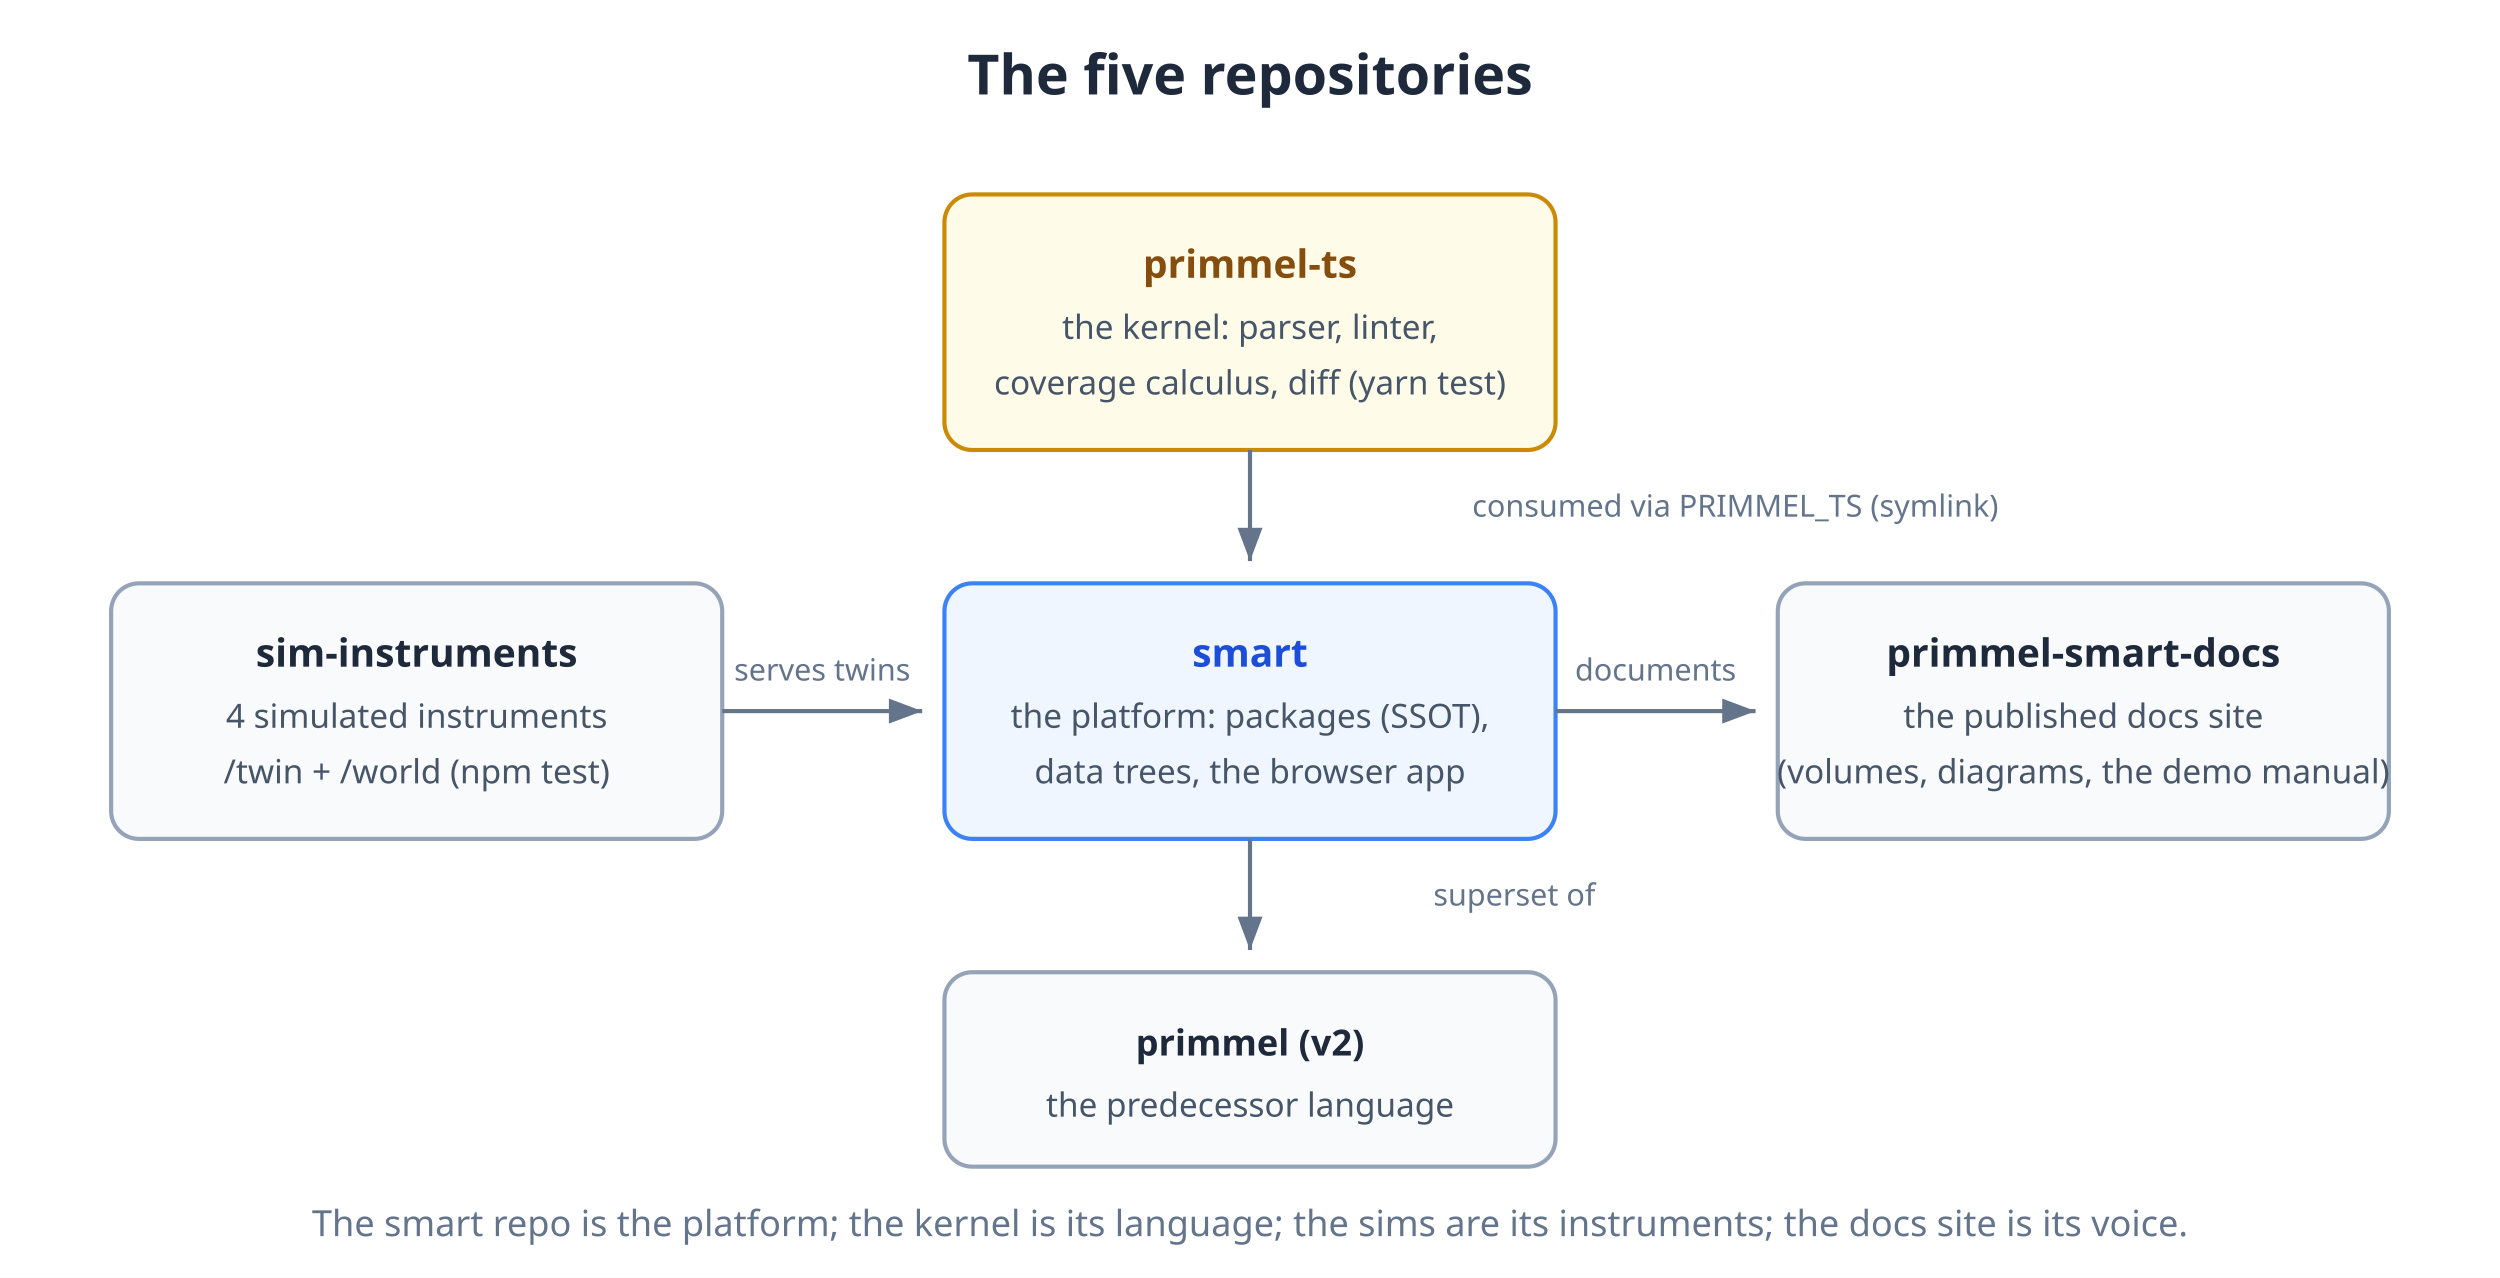
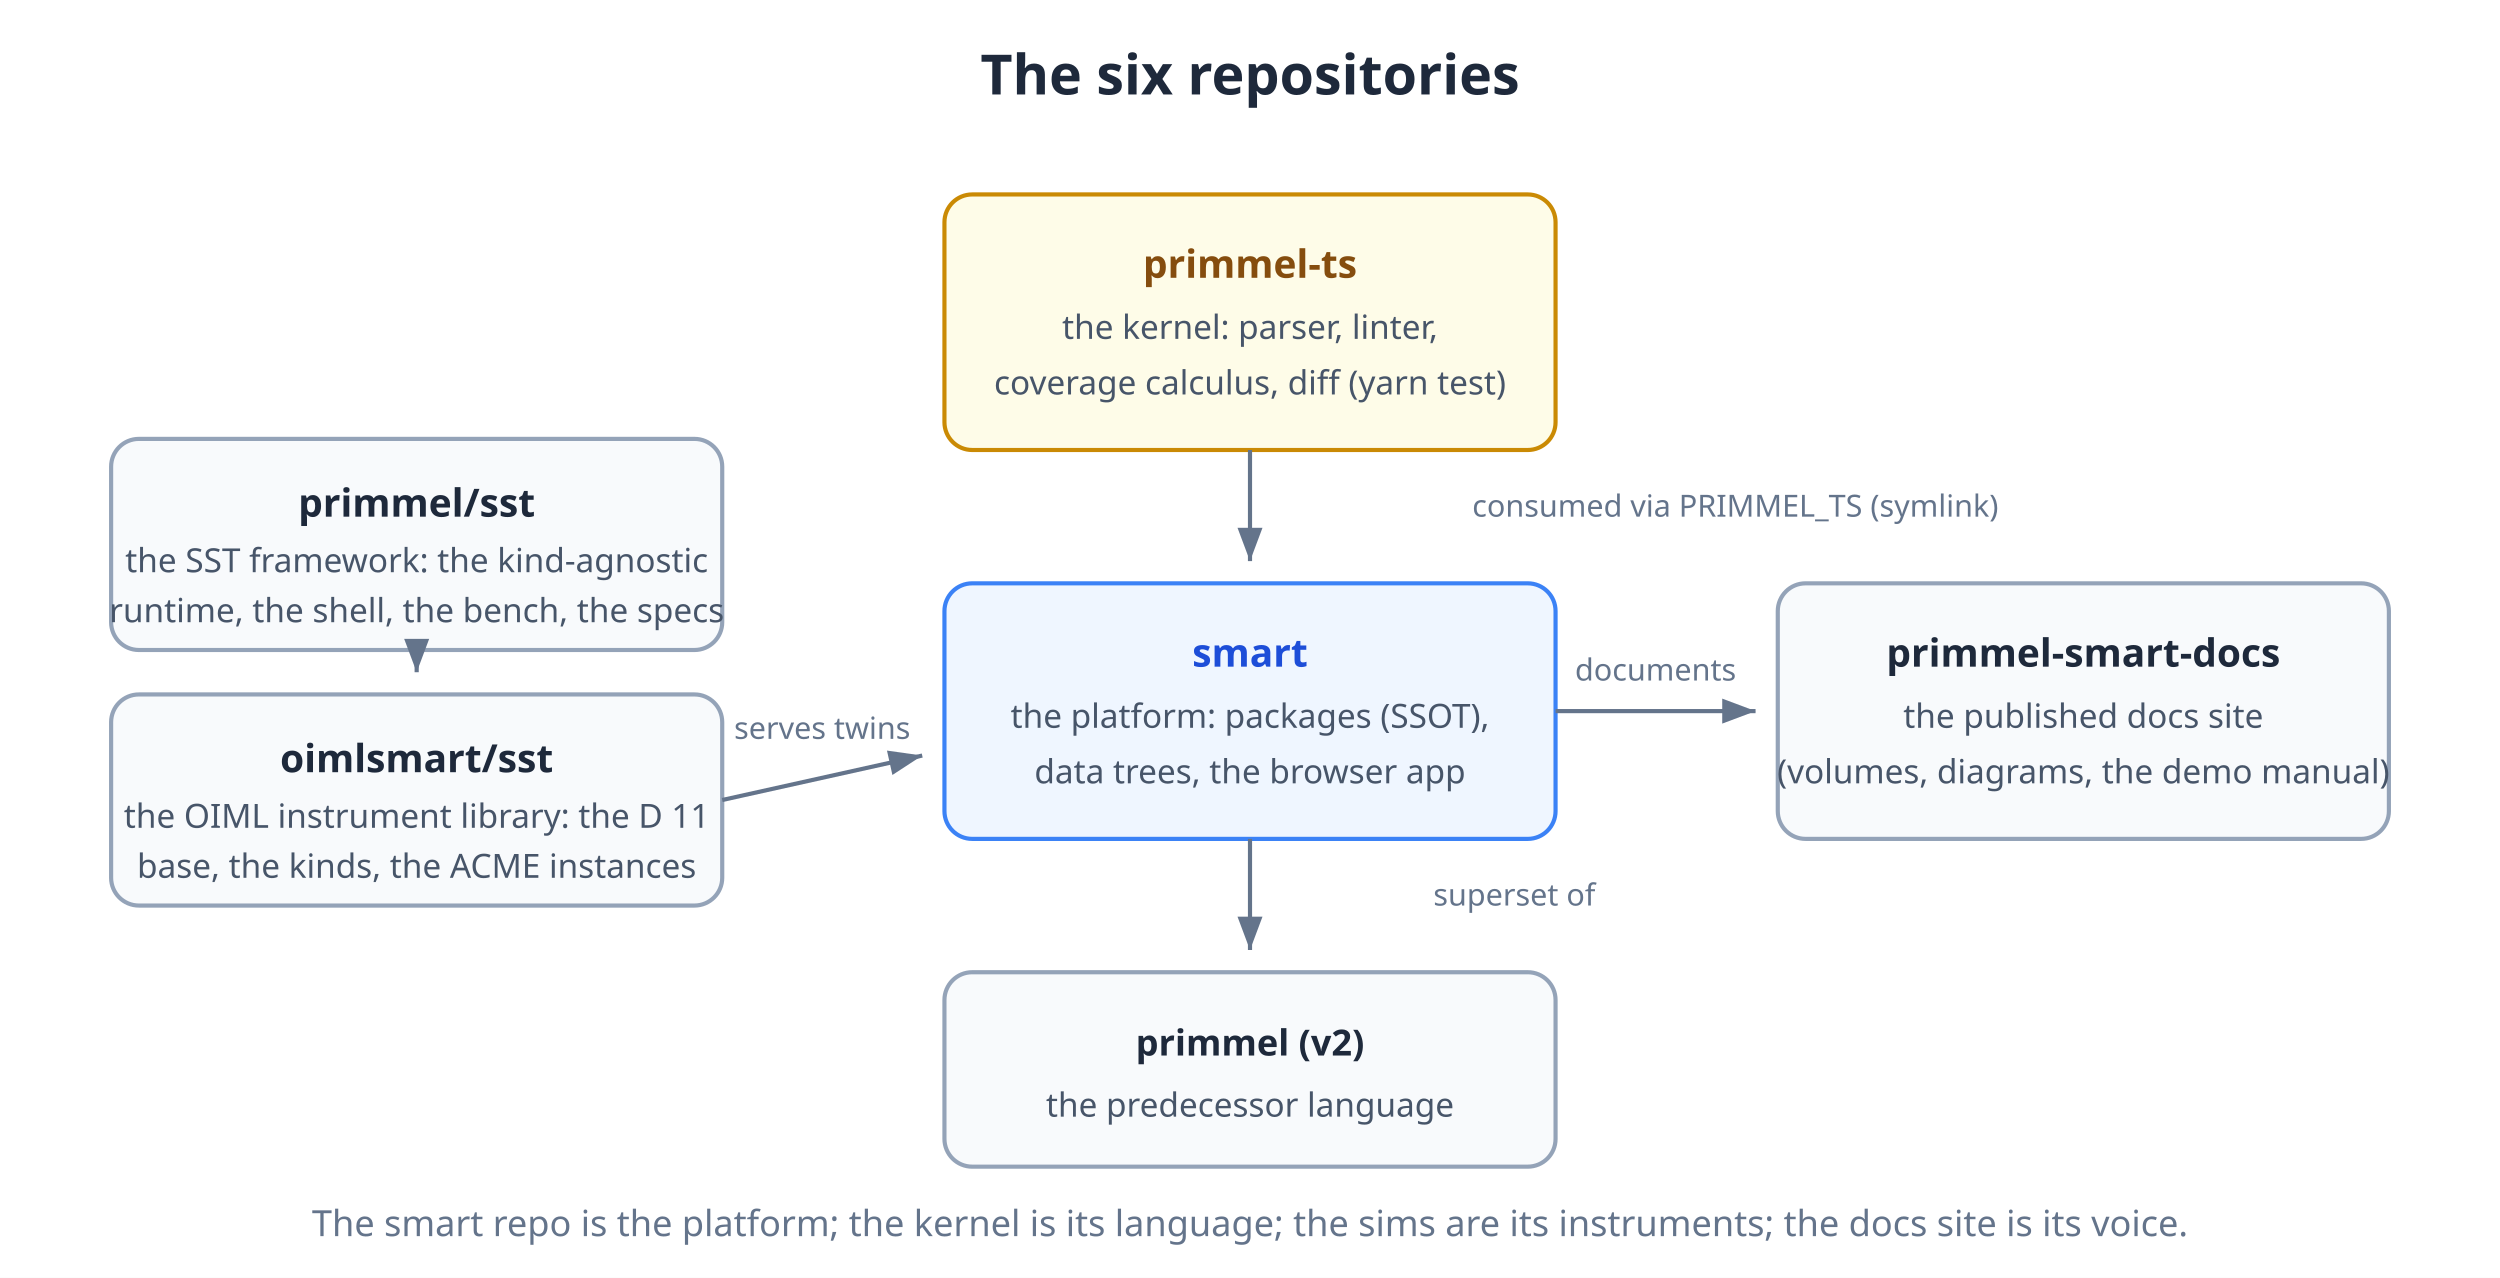
<svg xmlns="http://www.w3.org/2000/svg" viewBox="0 0 900 460" font-family="ui-sans-serif, system-ui, sans-serif">
  <rect width="900" height="460" fill="#ffffff" />
-   <text x="450" y="34" text-anchor="middle" font-size="20" font-weight="600" fill="#1e293b">The five repositories</text>
+   <text x="450" y="34" text-anchor="middle" font-size="20" font-weight="600" fill="#1e293b">The six repositories</text>
  <defs>
    <marker id="arr" markerWidth="10" markerHeight="10" refX="8" refY="3" orient="auto">
      <path d="M0,0 L8,3 L0,6 Z" fill="#64748b" />
    </marker>
  </defs>
  <rect x="340" y="70" width="220" height="92" rx="10" fill="#fefce8" stroke="#ca8a04" stroke-width="1.5" />
  <text x="450" y="100" text-anchor="middle" font-size="14" font-weight="600" fill="#854d0e">primmel-ts</text>
  <text x="450" y="122" text-anchor="middle" font-size="12" fill="#475569">the kernel: parser, linter,</text>
  <text x="450" y="142" text-anchor="middle" font-size="12" fill="#475569">coverage calculus, diff (yarn test)</text>
-   <rect x="40" y="210" width="220" height="92" rx="10" fill="#f8fafc" stroke="#94a3b8" stroke-width="1.5" />
-   <text x="150" y="240" text-anchor="middle" font-size="14" font-weight="600" fill="#1e293b">sim-instruments</text>
-   <text x="150" y="262" text-anchor="middle" font-size="12" fill="#475569">4 simulated instruments</text>
-   <text x="150" y="282" text-anchor="middle" font-size="12" fill="#475569">/twin + /world (npm test)</text>
+   <rect x="40" y="158" width="220" height="76" rx="10" fill="#f8fafc" stroke="#94a3b8" stroke-width="1.5" />
+   <text x="150" y="186" text-anchor="middle" font-size="14" font-weight="600" fill="#1e293b">primmel/sst</text>
+   <text x="150" y="206" text-anchor="middle" font-size="12" fill="#475569">the SST framework: the kind-agnostic</text>
+   <text x="150" y="224" text-anchor="middle" font-size="12" fill="#475569">runtime, the shell, the bench, the specs</text>
+   <rect x="40" y="250" width="220" height="76" rx="10" fill="#f8fafc" stroke="#94a3b8" stroke-width="1.5" />
+   <text x="150" y="278" text-anchor="middle" font-size="14" font-weight="600" fill="#1e293b">oimlsmart/sst</text>
+   <text x="150" y="298" text-anchor="middle" font-size="12" fill="#475569">the OIML instrument library: the D 11</text>
+   <text x="150" y="316" text-anchor="middle" font-size="12" fill="#475569">base, the kinds, the ACME instances</text>
+   <line x1="150" y1="234" x2="150" y2="242" stroke="#64748b" stroke-width="1.5" marker-end="url(#arr)" />
  <rect x="340" y="210" width="220" height="92" rx="10" fill="#eff6ff" stroke="#3b82f6" stroke-width="1.5" />
  <text x="450" y="240" text-anchor="middle" font-size="14" font-weight="600" fill="#1d4ed8">smart</text>
  <text x="450" y="262" text-anchor="middle" font-size="12" fill="#475569">the platform: packages (SSOT),</text>
  <text x="450" y="282" text-anchor="middle" font-size="12" fill="#475569">data trees, the browser app</text>
  <rect x="640" y="210" width="220" height="92" rx="10" fill="#f8fafc" stroke="#94a3b8" stroke-width="1.5" />
  <text x="750" y="240" text-anchor="middle" font-size="14" font-weight="600" fill="#1e293b">primmel-smart-docs</text>
  <text x="750" y="262" text-anchor="middle" font-size="12" fill="#475569">the published docs site</text>
  <text x="750" y="282" text-anchor="middle" font-size="12" fill="#475569">(volumes, diagrams, the demo manual)</text>
  <rect x="340" y="350" width="220" height="70" rx="10" fill="#f8fafc" stroke="#94a3b8" stroke-width="1.5" />
  <text x="450" y="380" text-anchor="middle" font-size="13" font-weight="600" fill="#1e293b">primmel (v2)</text>
  <text x="450" y="402" text-anchor="middle" font-size="12" fill="#475569">the predecessor language</text>
  <line x1="450" y1="162" x2="450" y2="202" stroke="#64748b" stroke-width="1.5" marker-end="url(#arr)" />
  <text x="530" y="186" font-size="11" fill="#64748b">consumed via PRIMMEL_TS (symlink)</text>
-   <line x1="260" y1="256" x2="332" y2="256" stroke="#64748b" stroke-width="1.5" marker-end="url(#arr)" />
-   <text x="296" y="245" text-anchor="middle" font-size="11" fill="#64748b">serves twins</text>
+   <line x1="260" y1="288" x2="332" y2="272" stroke="#64748b" stroke-width="1.5" marker-end="url(#arr)" />
+   <text x="296" y="266" text-anchor="middle" font-size="11" fill="#64748b">serves twins</text>
  <line x1="560" y1="256" x2="632" y2="256" stroke="#64748b" stroke-width="1.5" marker-end="url(#arr)" />
  <text x="596" y="245" text-anchor="middle" font-size="11" fill="#64748b">documents</text>
  <line x1="450" y1="302" x2="450" y2="342" stroke="#64748b" stroke-width="1.5" marker-end="url(#arr)" />
  <text x="516" y="326" font-size="11" fill="#64748b">superset of</text>
  <text x="450" y="445" text-anchor="middle" font-size="13" fill="#64748b">The smart repo is the platform; the kernel is its language; the sims are its instruments; the docs site is its voice.</text>
</svg>
